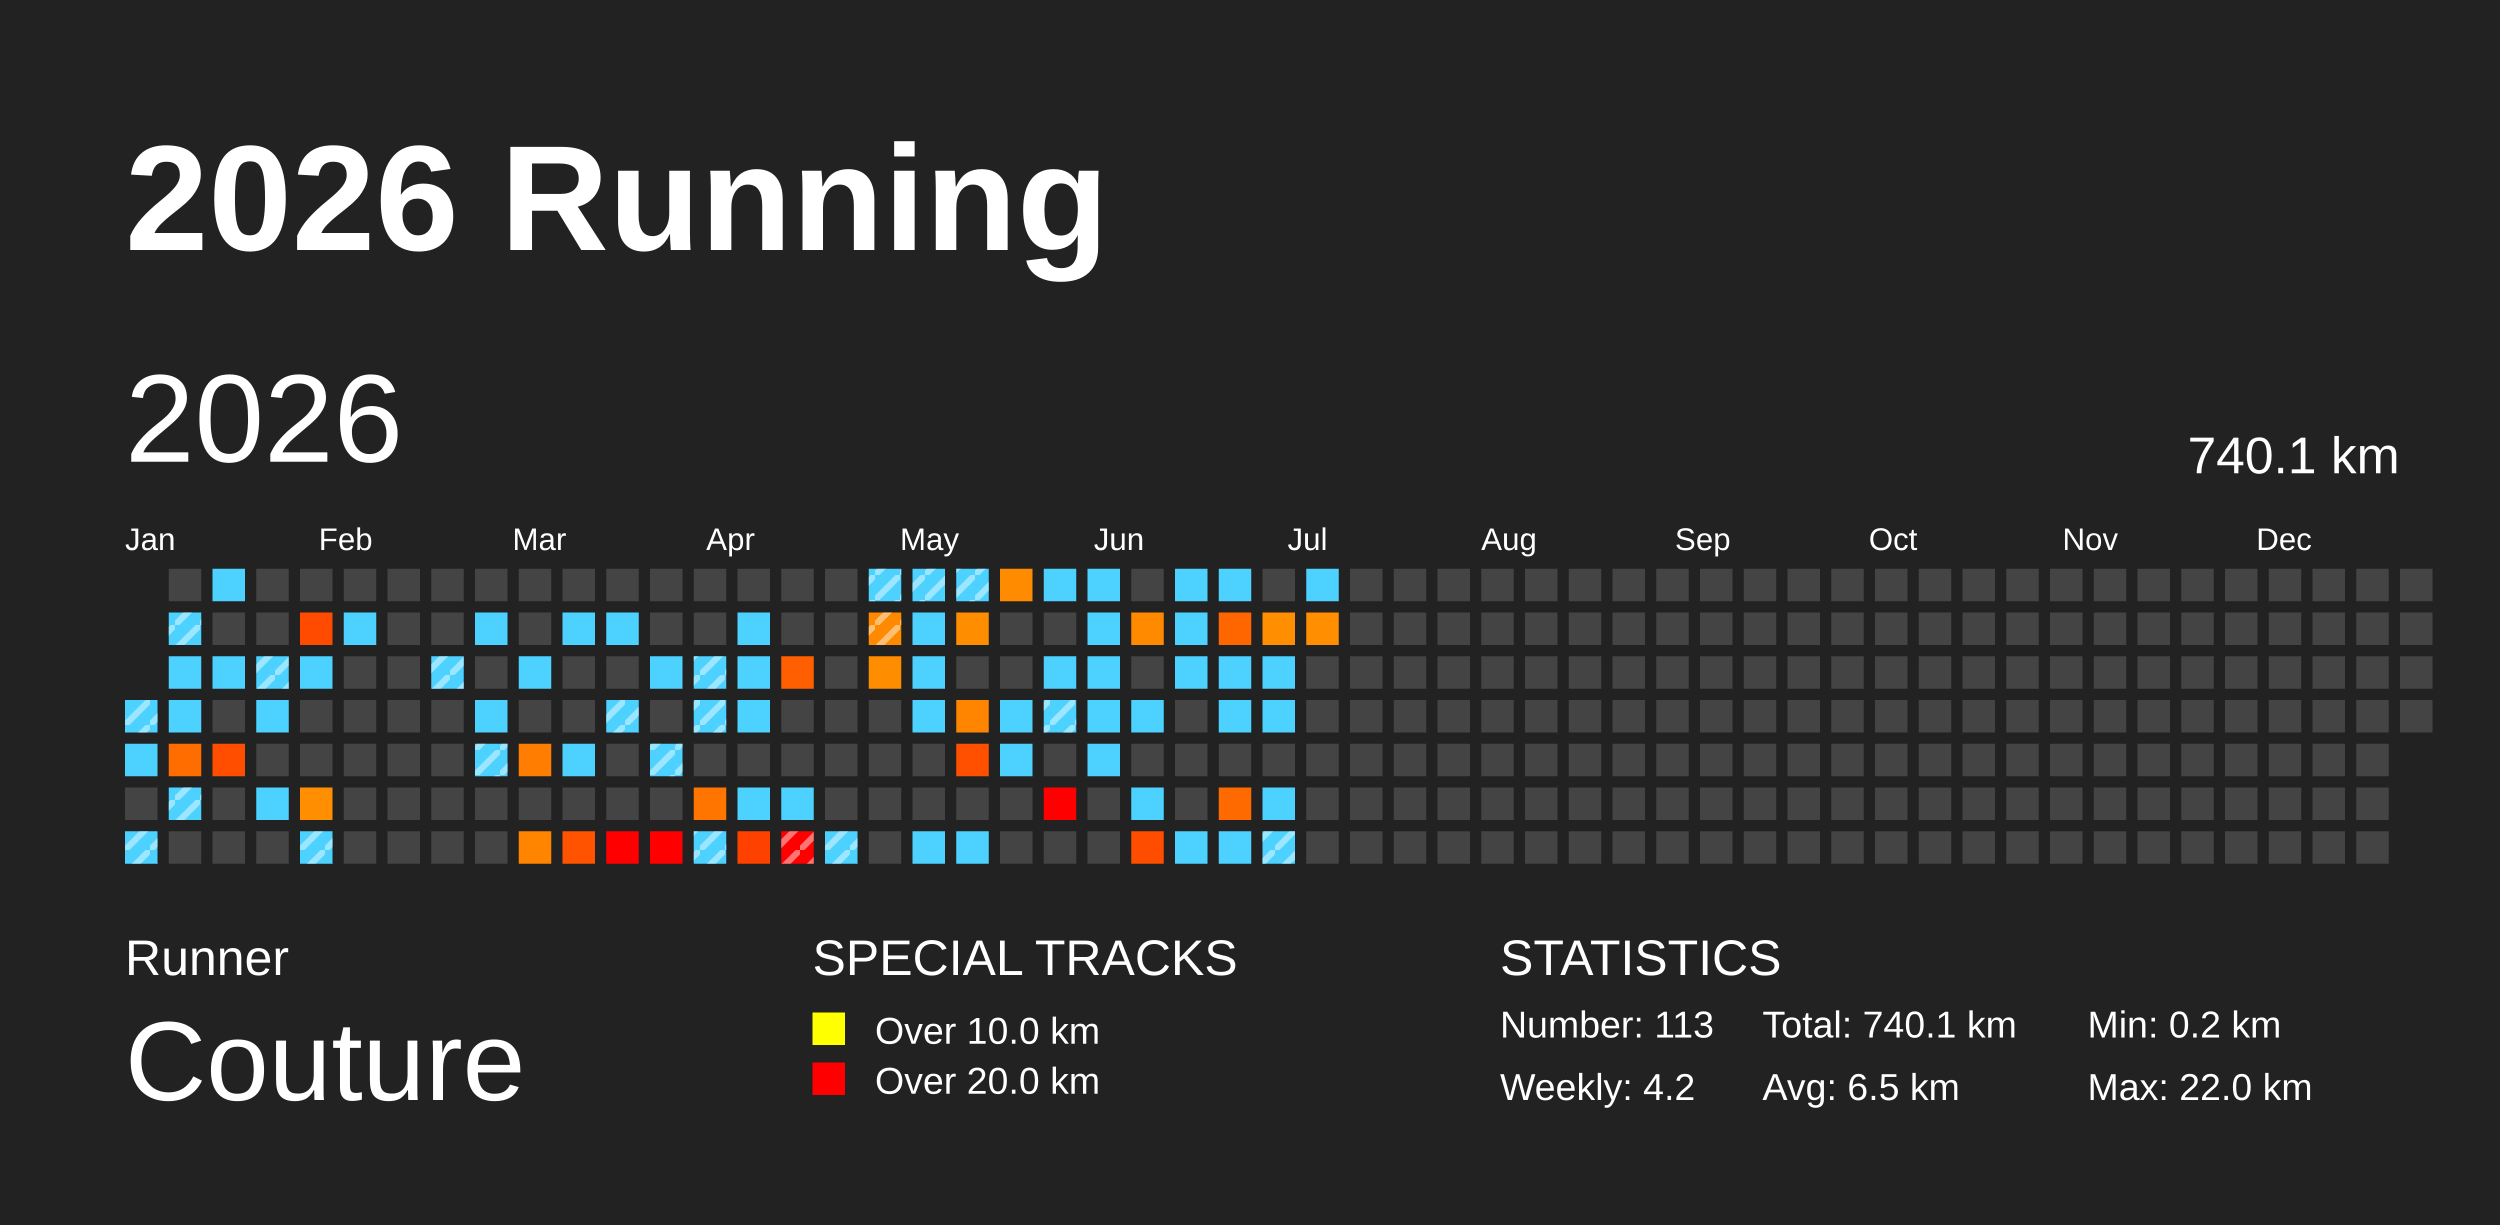
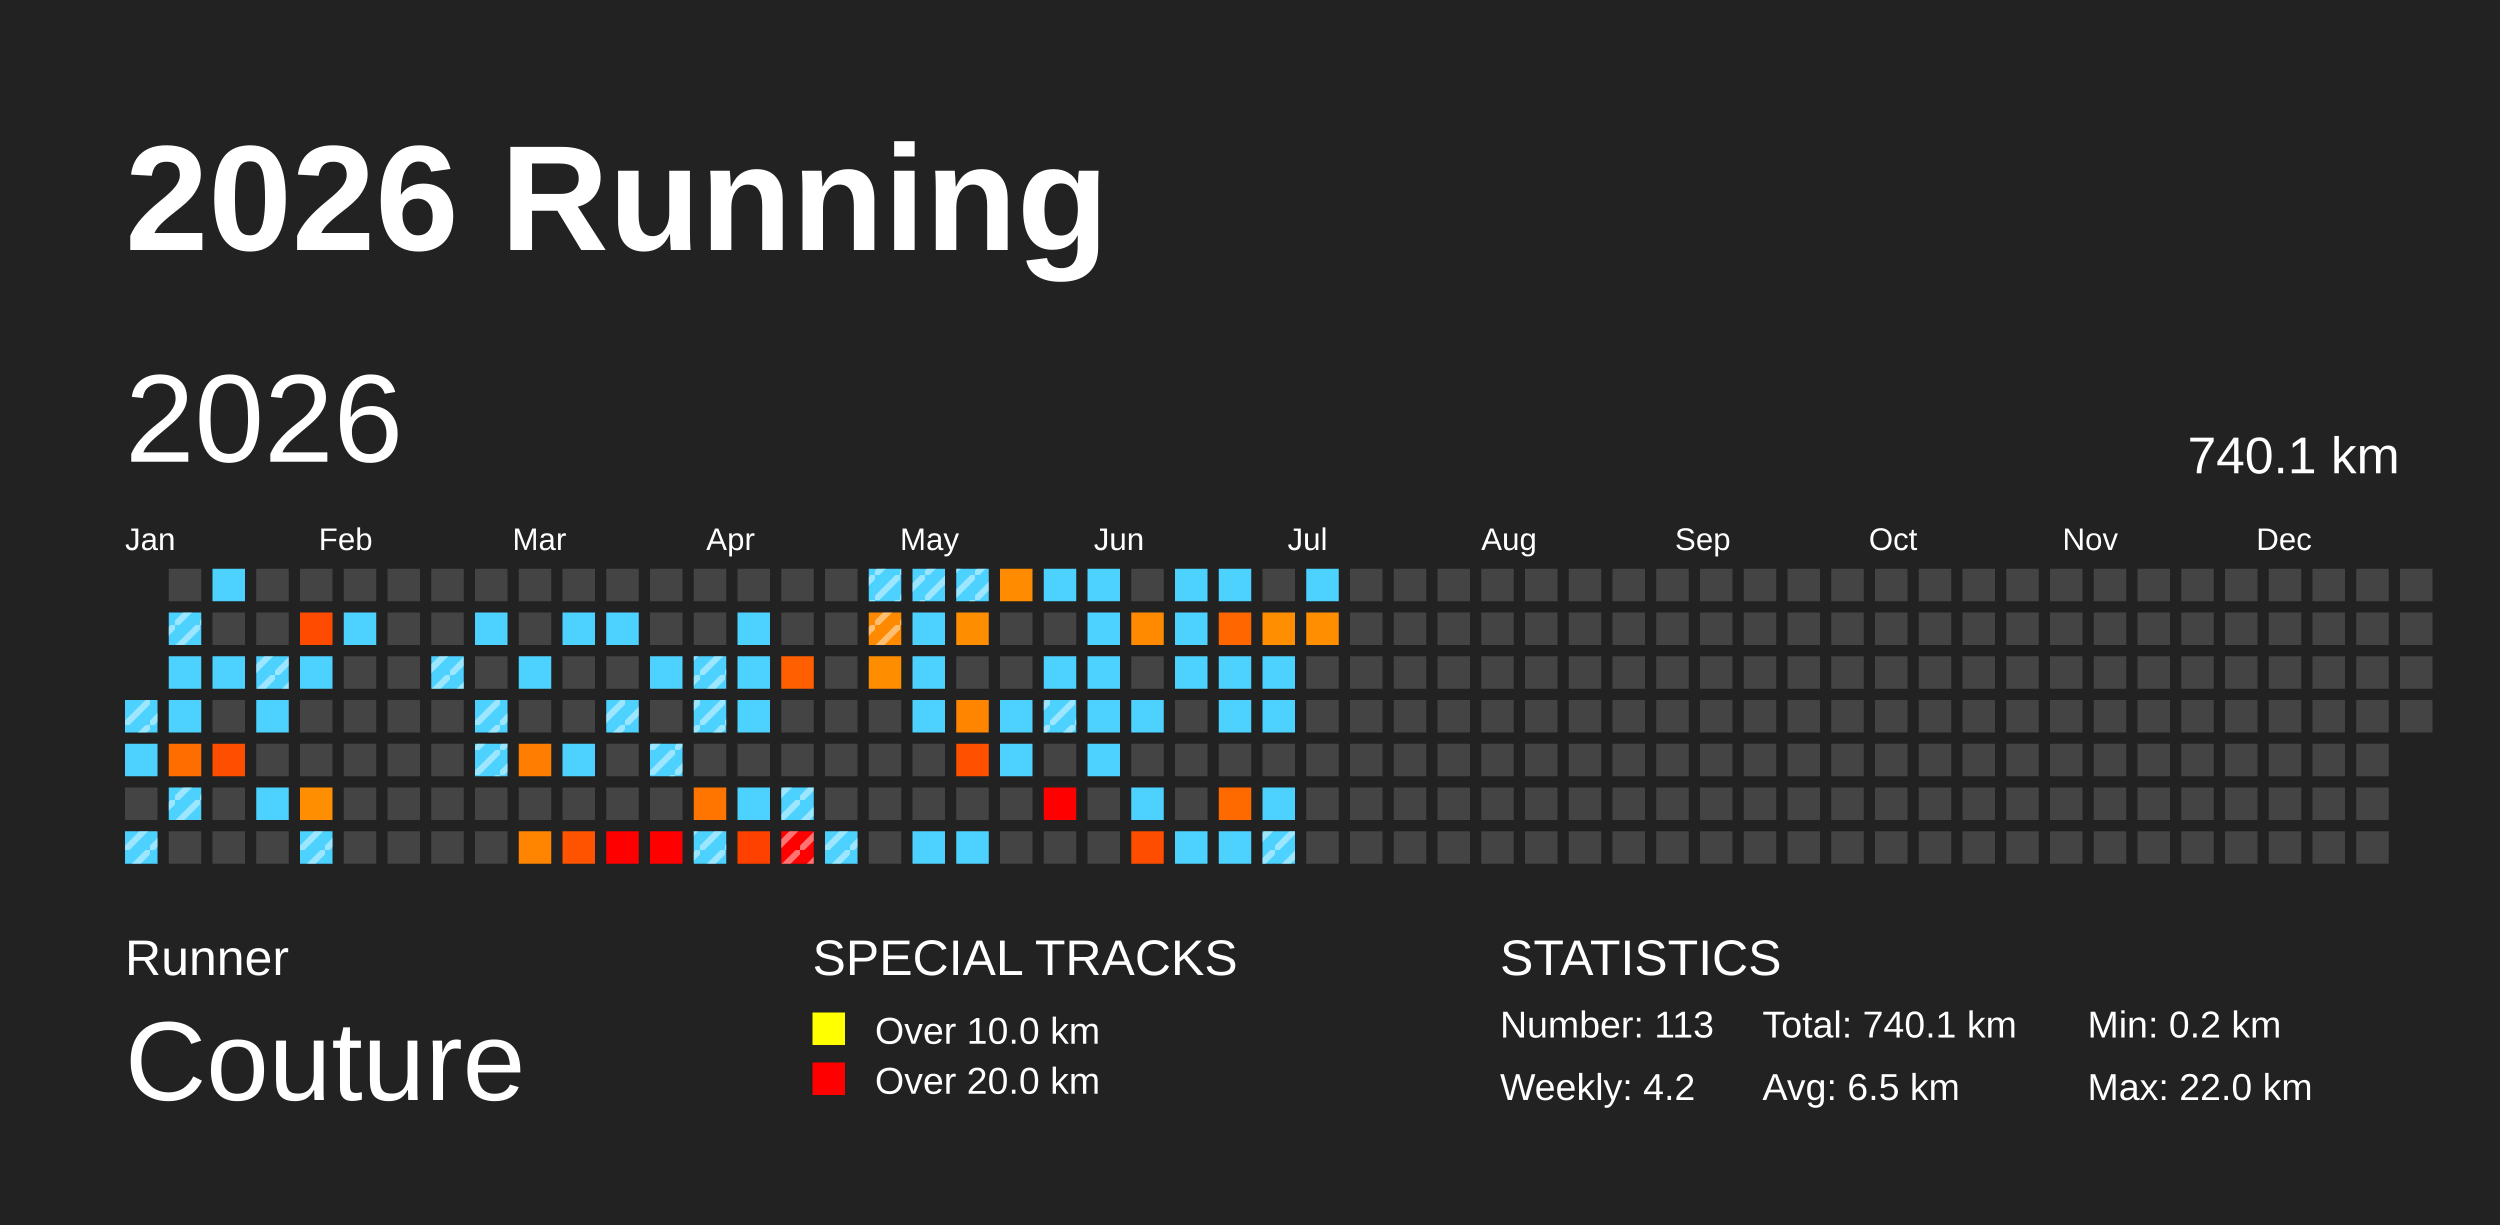
<svg xmlns="http://www.w3.org/2000/svg" baseProfile="full" height="98mm" version="1.1" viewBox="0,0,200,98" width="200mm">
  <defs>
    <pattern height="2" id="indoor-stripe" patternUnits="userSpaceOnUse" width="2">
      <line stroke="white" stroke-opacity="0.45" stroke-width="0.5" x1="0" x2="2" y1="2" y2="0" />
    </pattern>
  </defs>
  <rect fill="#222222" height="98" width="200" x="0" y="0" />
  <text fill="#FFFFFF" style="font-size:12px; font-family:Arial; font-weight:bold;" x="10" y="20">2026 Running</text>
  <text fill="#FFFFFF" style="font-size:4px; font-family:Arial" x="10" y="78">Runner</text>
  <text fill="#FFFFFF" style="font-size:9px; font-family:Arial" x="10" y="88">Couture</text>
  <text fill="#FFFFFF" style="font-size:4px; font-family:Arial" x="65" y="78">SPECIAL TRACKS</text>
  <rect fill="yellow" height="2.6" width="2.6" x="65" y="81" />
  <text fill="#FFFFFF" style="font-size:3px; font-family:Arial" x="70" y="83.5">Over 10.0 km</text>
  <rect fill="red" height="2.6" width="2.6" x="65" y="85" />
  <text fill="#FFFFFF" style="font-size:3px; font-family:Arial" x="70" y="87.5">Over 20.0 km</text>
  <text fill="#FFFFFF" style="font-size:4px; font-family:Arial" x="120" y="78">STATISTICS</text>
  <text fill="#FFFFFF" style="font-size:3px; font-family:Arial" x="120" y="83">Number: 113</text>
  <text fill="#FFFFFF" style="font-size:3px; font-family:Arial" x="120" y="88">Weekly: 4.2</text>
  <text fill="#FFFFFF" style="font-size:3px; font-family:Arial" x="141" y="83">Total: 740.1 km</text>
  <text fill="#FFFFFF" style="font-size:3px; font-family:Arial" x="141" y="88">Avg: 6.5 km</text>
  <text fill="#FFFFFF" style="font-size:3px; font-family:Arial" x="167" y="83">Min: 0.2 km</text>
  <text fill="#FFFFFF" style="font-size:3px; font-family:Arial" x="167" y="88">Max: 22.0 km</text>
  <text dominant-baseline="hanging" fill="#FFFFFF" style="font-size:10.0px; font-family:Arial;" x="10" y="30">2026</text>
  <text dominant-baseline="hanging" fill="#FFFFFF" style="font-size:4.125px; font-family:Arial;" x="175" y="35">740.1 km</text>
  <text fill="#FFFFFF" style="font-size:2.5px; font-family:Arial" x="10.0" y="44">Jan</text>
  <text fill="#FFFFFF" style="font-size:2.5px; font-family:Arial" x="25.5" y="44">Feb</text>
  <text fill="#FFFFFF" style="font-size:2.5px; font-family:Arial" x="41.0" y="44">Mar</text>
  <text fill="#FFFFFF" style="font-size:2.5px; font-family:Arial" x="56.5" y="44">Apr</text>
  <text fill="#FFFFFF" style="font-size:2.5px; font-family:Arial" x="72.0" y="44">May</text>
  <text fill="#FFFFFF" style="font-size:2.5px; font-family:Arial" x="87.5" y="44">Jun</text>
  <text fill="#FFFFFF" style="font-size:2.5px; font-family:Arial" x="103.0" y="44">Jul</text>
  <text fill="#FFFFFF" style="font-size:2.5px; font-family:Arial" x="118.5" y="44">Aug</text>
  <text fill="#FFFFFF" style="font-size:2.5px; font-family:Arial" x="134.0" y="44">Sep</text>
  <text fill="#FFFFFF" style="font-size:2.5px; font-family:Arial" x="149.5" y="44">Oct</text>
  <text fill="#FFFFFF" style="font-size:2.5px; font-family:Arial" x="165.0" y="44">Nov</text>
  <text fill="#FFFFFF" style="font-size:2.5px; font-family:Arial" x="180.5" y="44">Dec</text>
  <rect fill="#4dd2ff" height="2.6" width="2.6" x="10.0" y="56.0" />
  <rect fill="url(#indoor-stripe)" height="2.6" width="2.6" x="10.0" y="56.0" />
  <rect fill="#4dd2ff" height="2.6" width="2.6" x="10.0" y="59.5" />
  <rect fill="#444444" height="2.6" width="2.6" x="10.0" y="63.0" />
  <rect fill="#4dd2ff" height="2.6" width="2.6" x="10.0" y="66.5" />
  <rect fill="url(#indoor-stripe)" height="2.6" width="2.6" x="10.0" y="66.5" />
  <rect fill="#444444" height="2.6" width="2.6" x="13.5" y="45.5" />
  <rect fill="#4dd2ff" height="2.6" width="2.6" x="13.5" y="49.0" />
  <rect fill="url(#indoor-stripe)" height="2.6" width="2.6" x="13.5" y="49.0" />
  <rect fill="#4dd2ff" height="2.6" width="2.6" x="13.5" y="52.5" />
  <rect fill="#4dd2ff" height="2.6" width="2.6" x="13.5" y="56.0" />
  <rect fill="#ff6d00" height="2.6" width="2.6" x="13.5" y="59.5" />
  <rect fill="#4dd2ff" height="2.6" width="2.6" x="13.5" y="63.0" />
  <rect fill="url(#indoor-stripe)" height="2.6" width="2.6" x="13.5" y="63.0" />
  <rect fill="#444444" height="2.6" width="2.6" x="13.5" y="66.5" />
  <rect fill="#4dd2ff" height="2.6" width="2.6" x="17.0" y="45.5" />
  <rect fill="#444444" height="2.6" width="2.6" x="17.0" y="49.0" />
  <rect fill="#4dd2ff" height="2.6" width="2.6" x="17.0" y="52.5" />
  <rect fill="#444444" height="2.6" width="2.6" x="17.0" y="56.0" />
  <rect fill="#ff4e00" height="2.6" width="2.6" x="17.0" y="59.5" />
  <rect fill="#444444" height="2.6" width="2.6" x="17.0" y="63.0" />
  <rect fill="#444444" height="2.6" width="2.6" x="17.0" y="66.5" />
  <rect fill="#444444" height="2.6" width="2.6" x="20.5" y="45.5" />
  <rect fill="#444444" height="2.6" width="2.6" x="20.5" y="49.0" />
  <rect fill="#4dd2ff" height="2.6" width="2.6" x="20.5" y="52.5" />
  <rect fill="url(#indoor-stripe)" height="2.6" width="2.6" x="20.5" y="52.5" />
  <rect fill="#4dd2ff" height="2.6" width="2.6" x="20.5" y="56.0" />
  <rect fill="#444444" height="2.6" width="2.6" x="20.5" y="59.5" />
  <rect fill="#4dd2ff" height="2.6" width="2.6" x="20.5" y="63.0" />
  <rect fill="#444444" height="2.6" width="2.6" x="20.5" y="66.5" />
  <rect fill="#444444" height="2.6" width="2.6" x="24.0" y="45.5" />
  <rect fill="#ff4b00" height="2.6" width="2.6" x="24.0" y="49.0" />
  <rect fill="#4dd2ff" height="2.6" width="2.6" x="24.0" y="52.5" />
  <rect fill="#444444" height="2.6" width="2.6" x="24.0" y="56.0" />
  <rect fill="#444444" height="2.6" width="2.6" x="24.0" y="59.5" />
  <rect fill="#ff8e00" height="2.6" width="2.6" x="24.0" y="63.0" />
  <rect fill="#4dd2ff" height="2.6" width="2.6" x="24.0" y="66.5" />
  <rect fill="url(#indoor-stripe)" height="2.6" width="2.6" x="24.0" y="66.5" />
  <rect fill="#444444" height="2.6" width="2.6" x="27.5" y="45.5" />
  <rect fill="#4dd2ff" height="2.6" width="2.6" x="27.5" y="49.0" />
  <rect fill="#444444" height="2.6" width="2.6" x="27.5" y="52.5" />
  <rect fill="#444444" height="2.6" width="2.6" x="27.5" y="56.0" />
  <rect fill="#444444" height="2.6" width="2.6" x="27.5" y="59.5" />
  <rect fill="#444444" height="2.6" width="2.6" x="27.5" y="63.0" />
  <rect fill="#444444" height="2.6" width="2.6" x="27.5" y="66.5" />
  <rect fill="#444444" height="2.6" width="2.6" x="31.0" y="45.5" />
  <rect fill="#444444" height="2.6" width="2.6" x="31.0" y="49.0" />
  <rect fill="#444444" height="2.6" width="2.6" x="31.0" y="52.5" />
  <rect fill="#444444" height="2.6" width="2.6" x="31.0" y="56.0" />
  <rect fill="#444444" height="2.6" width="2.6" x="31.0" y="59.5" />
  <rect fill="#444444" height="2.6" width="2.6" x="31.0" y="63.0" />
  <rect fill="#444444" height="2.6" width="2.6" x="31.0" y="66.5" />
  <rect fill="#444444" height="2.6" width="2.6" x="34.5" y="45.5" />
  <rect fill="#444444" height="2.6" width="2.6" x="34.5" y="49.0" />
  <rect fill="#4dd2ff" height="2.6" width="2.6" x="34.5" y="52.5" />
  <rect fill="url(#indoor-stripe)" height="2.6" width="2.6" x="34.5" y="52.5" />
  <rect fill="#444444" height="2.6" width="2.6" x="34.5" y="56.0" />
  <rect fill="#444444" height="2.6" width="2.6" x="34.5" y="59.5" />
  <rect fill="#444444" height="2.6" width="2.6" x="34.5" y="63.0" />
  <rect fill="#444444" height="2.6" width="2.6" x="34.5" y="66.5" />
  <rect fill="#444444" height="2.6" width="2.6" x="38.0" y="45.5" />
  <rect fill="#4dd2ff" height="2.6" width="2.6" x="38.0" y="49.0" />
  <rect fill="#444444" height="2.6" width="2.6" x="38.0" y="52.5" />
  <rect fill="#4dd2ff" height="2.6" width="2.6" x="38.0" y="56.0" />
+   <rect fill="url(#indoor-stripe)" height="2.6" width="2.6" x="38.0" y="56.0" />
  <rect fill="#4dd2ff" height="2.6" width="2.6" x="38.0" y="59.5" />
  <rect fill="url(#indoor-stripe)" height="2.6" width="2.6" x="38.0" y="59.5" />
  <rect fill="#444444" height="2.6" width="2.6" x="38.0" y="63.0" />
  <rect fill="#444444" height="2.6" width="2.6" x="38.0" y="66.5" />
  <rect fill="#444444" height="2.6" width="2.6" x="41.5" y="45.5" />
  <rect fill="#444444" height="2.6" width="2.6" x="41.5" y="49.0" />
  <rect fill="#4dd2ff" height="2.6" width="2.6" x="41.5" y="52.5" />
  <rect fill="#444444" height="2.6" width="2.6" x="41.5" y="56.0" />
  <rect fill="#ff7d00" height="2.6" width="2.6" x="41.5" y="59.5" />
  <rect fill="#444444" height="2.6" width="2.6" x="41.5" y="63.0" />
  <rect fill="#ff8400" height="2.6" width="2.6" x="41.5" y="66.5" />
  <rect fill="#444444" height="2.6" width="2.6" x="45.0" y="45.5" />
  <rect fill="#4dd2ff" height="2.6" width="2.6" x="45.0" y="49.0" />
  <rect fill="#444444" height="2.6" width="2.6" x="45.0" y="52.5" />
  <rect fill="#444444" height="2.6" width="2.6" x="45.0" y="56.0" />
  <rect fill="#4dd2ff" height="2.6" width="2.6" x="45.0" y="59.5" />
  <rect fill="#444444" height="2.6" width="2.6" x="45.0" y="63.0" />
  <rect fill="#ff5300" height="2.6" width="2.6" x="45.0" y="66.5" />
  <rect fill="#444444" height="2.6" width="2.6" x="48.5" y="45.5" />
  <rect fill="#4dd2ff" height="2.6" width="2.6" x="48.5" y="49.0" />
  <rect fill="#444444" height="2.6" width="2.6" x="48.5" y="52.5" />
  <rect fill="#4dd2ff" height="2.6" width="2.6" x="48.5" y="56.0" />
  <rect fill="url(#indoor-stripe)" height="2.6" width="2.6" x="48.5" y="56.0" />
  <rect fill="#444444" height="2.6" width="2.6" x="48.5" y="59.5" />
  <rect fill="#444444" height="2.6" width="2.6" x="48.5" y="63.0" />
  <rect fill="red" height="2.6" width="2.6" x="48.5" y="66.5" />
  <rect fill="#444444" height="2.6" width="2.6" x="52.0" y="45.5" />
  <rect fill="#444444" height="2.6" width="2.6" x="52.0" y="49.0" />
  <rect fill="#4dd2ff" height="2.6" width="2.6" x="52.0" y="52.5" />
  <rect fill="#444444" height="2.6" width="2.6" x="52.0" y="56.0" />
  <rect fill="#4dd2ff" height="2.6" width="2.6" x="52.0" y="59.5" />
  <rect fill="url(#indoor-stripe)" height="2.6" width="2.6" x="52.0" y="59.5" />
  <rect fill="#444444" height="2.6" width="2.6" x="52.0" y="63.0" />
  <rect fill="red" height="2.6" width="2.6" x="52.0" y="66.5" />
  <rect fill="#444444" height="2.6" width="2.6" x="55.5" y="45.5" />
  <rect fill="#444444" height="2.6" width="2.6" x="55.5" y="49.0" />
  <rect fill="#4dd2ff" height="2.6" width="2.6" x="55.5" y="52.5" />
  <rect fill="url(#indoor-stripe)" height="2.6" width="2.6" x="55.5" y="52.5" />
  <rect fill="#4dd2ff" height="2.6" width="2.6" x="55.5" y="56.0" />
  <rect fill="url(#indoor-stripe)" height="2.6" width="2.6" x="55.5" y="56.0" />
  <rect fill="#444444" height="2.6" width="2.6" x="55.5" y="59.5" />
  <rect fill="#ff7500" height="2.6" width="2.6" x="55.5" y="63.0" />
  <rect fill="#4dd2ff" height="2.6" width="2.6" x="55.5" y="66.5" />
  <rect fill="url(#indoor-stripe)" height="2.6" width="2.6" x="55.5" y="66.5" />
  <rect fill="#444444" height="2.6" width="2.6" x="59.0" y="45.5" />
  <rect fill="#4dd2ff" height="2.6" width="2.6" x="59.0" y="49.0" />
  <rect fill="#4dd2ff" height="2.6" width="2.6" x="59.0" y="52.5" />
  <rect fill="#4dd2ff" height="2.6" width="2.6" x="59.0" y="56.0" />
  <rect fill="#444444" height="2.6" width="2.6" x="59.0" y="59.5" />
  <rect fill="#4dd2ff" height="2.6" width="2.6" x="59.0" y="63.0" />
  <rect fill="#ff4100" height="2.6" width="2.6" x="59.0" y="66.5" />
  <rect fill="#444444" height="2.6" width="2.6" x="62.5" y="45.5" />
  <rect fill="#444444" height="2.6" width="2.6" x="62.5" y="49.0" />
  <rect fill="#ff5f00" height="2.6" width="2.6" x="62.5" y="52.5" />
  <rect fill="#444444" height="2.6" width="2.6" x="62.5" y="56.0" />
  <rect fill="#444444" height="2.6" width="2.6" x="62.5" y="59.5" />
  <rect fill="#4dd2ff" height="2.6" width="2.6" x="62.5" y="63.0" />
+   <rect fill="url(#indoor-stripe)" height="2.6" width="2.6" x="62.5" y="63.0" />
  <rect fill="red" height="2.6" width="2.6" x="62.5" y="66.5" />
  <rect fill="url(#indoor-stripe)" height="2.6" width="2.6" x="62.5" y="66.5" />
  <rect fill="#444444" height="2.6" width="2.6" x="66.0" y="45.5" />
  <rect fill="#444444" height="2.6" width="2.6" x="66.0" y="49.0" />
  <rect fill="#444444" height="2.6" width="2.6" x="66.0" y="52.5" />
  <rect fill="#444444" height="2.6" width="2.6" x="66.0" y="56.0" />
  <rect fill="#444444" height="2.6" width="2.6" x="66.0" y="59.5" />
  <rect fill="#444444" height="2.6" width="2.6" x="66.0" y="63.0" />
  <rect fill="#4dd2ff" height="2.6" width="2.6" x="66.0" y="66.5" />
  <rect fill="url(#indoor-stripe)" height="2.6" width="2.6" x="66.0" y="66.5" />
  <rect fill="#4dd2ff" height="2.6" width="2.6" x="69.5" y="45.5" />
  <rect fill="url(#indoor-stripe)" height="2.6" width="2.6" x="69.5" y="45.5" />
  <rect fill="#ff8a00" height="2.6" width="2.6" x="69.5" y="49.0" />
  <rect fill="url(#indoor-stripe)" height="2.6" width="2.6" x="69.5" y="49.0" />
  <rect fill="#ff8d00" height="2.6" width="2.6" x="69.5" y="52.5" />
  <rect fill="#444444" height="2.6" width="2.6" x="69.5" y="56.0" />
  <rect fill="#444444" height="2.6" width="2.6" x="69.5" y="59.5" />
  <rect fill="#444444" height="2.6" width="2.6" x="69.5" y="63.0" />
  <rect fill="#444444" height="2.6" width="2.6" x="69.5" y="66.5" />
  <rect fill="#4dd2ff" height="2.6" width="2.6" x="73.0" y="45.5" />
  <rect fill="url(#indoor-stripe)" height="2.6" width="2.6" x="73.0" y="45.5" />
  <rect fill="#4dd2ff" height="2.6" width="2.6" x="73.0" y="49.0" />
  <rect fill="#4dd2ff" height="2.6" width="2.6" x="73.0" y="52.5" />
  <rect fill="#4dd2ff" height="2.6" width="2.6" x="73.0" y="56.0" />
  <rect fill="#444444" height="2.6" width="2.6" x="73.0" y="59.5" />
  <rect fill="#444444" height="2.6" width="2.6" x="73.0" y="63.0" />
  <rect fill="#4dd2ff" height="2.6" width="2.6" x="73.0" y="66.5" />
  <rect fill="#4dd2ff" height="2.6" width="2.6" x="76.5" y="45.5" />
  <rect fill="url(#indoor-stripe)" height="2.6" width="2.6" x="76.5" y="45.5" />
  <rect fill="#ff8d00" height="2.6" width="2.6" x="76.5" y="49.0" />
  <rect fill="#444444" height="2.6" width="2.6" x="76.5" y="52.5" />
  <rect fill="#ff8500" height="2.6" width="2.6" x="76.5" y="56.0" />
  <rect fill="#ff5000" height="2.6" width="2.6" x="76.5" y="59.5" />
  <rect fill="#444444" height="2.6" width="2.6" x="76.5" y="63.0" />
  <rect fill="#4dd2ff" height="2.6" width="2.6" x="76.5" y="66.5" />
  <rect fill="#ff8c00" height="2.6" width="2.6" x="80.0" y="45.5" />
  <rect fill="#444444" height="2.6" width="2.6" x="80.0" y="49.0" />
  <rect fill="#444444" height="2.6" width="2.6" x="80.0" y="52.5" />
  <rect fill="#4dd2ff" height="2.6" width="2.6" x="80.0" y="56.0" />
  <rect fill="#4dd2ff" height="2.6" width="2.6" x="80.0" y="59.5" />
  <rect fill="#444444" height="2.6" width="2.6" x="80.0" y="63.0" />
  <rect fill="#444444" height="2.6" width="2.6" x="80.0" y="66.5" />
  <rect fill="#4dd2ff" height="2.6" width="2.6" x="83.5" y="45.5" />
  <rect fill="#444444" height="2.6" width="2.6" x="83.5" y="49.0" />
  <rect fill="#4dd2ff" height="2.6" width="2.6" x="83.5" y="52.5" />
  <rect fill="#4dd2ff" height="2.6" width="2.6" x="83.5" y="56.0" />
  <rect fill="url(#indoor-stripe)" height="2.6" width="2.6" x="83.5" y="56.0" />
  <rect fill="#444444" height="2.6" width="2.6" x="83.5" y="59.5" />
  <rect fill="red" height="2.6" width="2.6" x="83.5" y="63.0" />
  <rect fill="#444444" height="2.6" width="2.6" x="83.5" y="66.5" />
  <rect fill="#4dd2ff" height="2.6" width="2.6" x="87.0" y="45.5" />
  <rect fill="#4dd2ff" height="2.6" width="2.6" x="87.0" y="49.0" />
  <rect fill="#4dd2ff" height="2.6" width="2.6" x="87.0" y="52.5" />
  <rect fill="#4dd2ff" height="2.6" width="2.6" x="87.0" y="56.0" />
  <rect fill="#4dd2ff" height="2.6" width="2.6" x="87.0" y="59.5" />
  <rect fill="#444444" height="2.6" width="2.6" x="87.0" y="63.0" />
  <rect fill="#444444" height="2.6" width="2.6" x="87.0" y="66.5" />
  <rect fill="#444444" height="2.6" width="2.6" x="90.5" y="45.5" />
  <rect fill="#ff8a00" height="2.6" width="2.6" x="90.5" y="49.0" />
  <rect fill="#444444" height="2.6" width="2.6" x="90.5" y="52.5" />
  <rect fill="#4dd2ff" height="2.6" width="2.6" x="90.5" y="56.0" />
  <rect fill="#444444" height="2.6" width="2.6" x="90.5" y="59.5" />
  <rect fill="#4dd2ff" height="2.6" width="2.6" x="90.5" y="63.0" />
  <rect fill="#ff4d00" height="2.6" width="2.6" x="90.5" y="66.5" />
  <rect fill="#4dd2ff" height="2.6" width="2.6" x="94.0" y="45.5" />
  <rect fill="#4dd2ff" height="2.6" width="2.6" x="94.0" y="49.0" />
  <rect fill="#4dd2ff" height="2.6" width="2.6" x="94.0" y="52.5" />
  <rect fill="#444444" height="2.6" width="2.6" x="94.0" y="56.0" />
  <rect fill="#444444" height="2.6" width="2.6" x="94.0" y="59.5" />
  <rect fill="#444444" height="2.6" width="2.6" x="94.0" y="63.0" />
  <rect fill="#4dd2ff" height="2.6" width="2.6" x="94.0" y="66.5" />
  <rect fill="#4dd2ff" height="2.6" width="2.6" x="97.5" y="45.5" />
  <rect fill="#ff6600" height="2.6" width="2.6" x="97.5" y="49.0" />
  <rect fill="#4dd2ff" height="2.6" width="2.6" x="97.5" y="52.5" />
  <rect fill="#4dd2ff" height="2.6" width="2.6" x="97.5" y="56.0" />
  <rect fill="#444444" height="2.6" width="2.6" x="97.5" y="59.5" />
  <rect fill="#ff6a00" height="2.6" width="2.6" x="97.5" y="63.0" />
  <rect fill="#4dd2ff" height="2.6" width="2.6" x="97.5" y="66.5" />
  <rect fill="#444444" height="2.6" width="2.6" x="101.0" y="45.5" />
  <rect fill="#ff8e00" height="2.6" width="2.6" x="101.0" y="49.0" />
  <rect fill="#4dd2ff" height="2.6" width="2.6" x="101.0" y="52.5" />
  <rect fill="#4dd2ff" height="2.6" width="2.6" x="101.0" y="56.0" />
  <rect fill="#444444" height="2.6" width="2.6" x="101.0" y="59.5" />
  <rect fill="#4dd2ff" height="2.6" width="2.6" x="101.0" y="63.0" />
  <rect fill="#4dd2ff" height="2.6" width="2.6" x="101.0" y="66.5" />
  <rect fill="url(#indoor-stripe)" height="2.6" width="2.6" x="101.0" y="66.5" />
  <rect fill="#4dd2ff" height="2.6" width="2.6" x="104.5" y="45.5" />
  <rect fill="#ff8e00" height="2.6" width="2.6" x="104.5" y="49.0" />
  <rect fill="#444444" height="2.6" width="2.6" x="104.5" y="52.5" />
  <rect fill="#444444" height="2.6" width="2.6" x="104.5" y="56.0" />
  <rect fill="#444444" height="2.6" width="2.6" x="104.5" y="59.5" />
  <rect fill="#444444" height="2.6" width="2.6" x="104.5" y="63.0" />
  <rect fill="#444444" height="2.6" width="2.6" x="104.5" y="66.5" />
  <rect fill="#444444" height="2.6" width="2.6" x="108.0" y="45.5" />
  <rect fill="#444444" height="2.6" width="2.6" x="108.0" y="49.0" />
  <rect fill="#444444" height="2.6" width="2.6" x="108.0" y="52.5" />
  <rect fill="#444444" height="2.6" width="2.6" x="108.0" y="56.0" />
  <rect fill="#444444" height="2.6" width="2.6" x="108.0" y="59.5" />
  <rect fill="#444444" height="2.6" width="2.6" x="108.0" y="63.0" />
  <rect fill="#444444" height="2.6" width="2.6" x="108.0" y="66.5" />
  <rect fill="#444444" height="2.6" width="2.6" x="111.5" y="45.5" />
  <rect fill="#444444" height="2.6" width="2.6" x="111.5" y="49.0" />
  <rect fill="#444444" height="2.6" width="2.6" x="111.5" y="52.5" />
  <rect fill="#444444" height="2.6" width="2.6" x="111.5" y="56.0" />
  <rect fill="#444444" height="2.6" width="2.6" x="111.5" y="59.5" />
  <rect fill="#444444" height="2.6" width="2.6" x="111.5" y="63.0" />
  <rect fill="#444444" height="2.6" width="2.6" x="111.5" y="66.5" />
  <rect fill="#444444" height="2.6" width="2.6" x="115.0" y="45.5" />
  <rect fill="#444444" height="2.6" width="2.6" x="115.0" y="49.0" />
  <rect fill="#444444" height="2.6" width="2.6" x="115.0" y="52.5" />
  <rect fill="#444444" height="2.6" width="2.6" x="115.0" y="56.0" />
  <rect fill="#444444" height="2.6" width="2.6" x="115.0" y="59.5" />
  <rect fill="#444444" height="2.6" width="2.6" x="115.0" y="63.0" />
  <rect fill="#444444" height="2.6" width="2.6" x="115.0" y="66.5" />
  <rect fill="#444444" height="2.6" width="2.6" x="118.5" y="45.5" />
  <rect fill="#444444" height="2.6" width="2.6" x="118.5" y="49.0" />
  <rect fill="#444444" height="2.6" width="2.6" x="118.5" y="52.5" />
  <rect fill="#444444" height="2.6" width="2.6" x="118.5" y="56.0" />
  <rect fill="#444444" height="2.6" width="2.6" x="118.5" y="59.5" />
  <rect fill="#444444" height="2.6" width="2.6" x="118.5" y="63.0" />
  <rect fill="#444444" height="2.6" width="2.6" x="118.5" y="66.5" />
  <rect fill="#444444" height="2.6" width="2.6" x="122.0" y="45.5" />
  <rect fill="#444444" height="2.6" width="2.6" x="122.0" y="49.0" />
  <rect fill="#444444" height="2.6" width="2.6" x="122.0" y="52.5" />
  <rect fill="#444444" height="2.6" width="2.6" x="122.0" y="56.0" />
  <rect fill="#444444" height="2.6" width="2.6" x="122.0" y="59.5" />
  <rect fill="#444444" height="2.6" width="2.6" x="122.0" y="63.0" />
  <rect fill="#444444" height="2.6" width="2.6" x="122.0" y="66.5" />
  <rect fill="#444444" height="2.6" width="2.6" x="125.5" y="45.5" />
  <rect fill="#444444" height="2.6" width="2.6" x="125.5" y="49.0" />
  <rect fill="#444444" height="2.6" width="2.6" x="125.5" y="52.5" />
  <rect fill="#444444" height="2.6" width="2.6" x="125.5" y="56.0" />
  <rect fill="#444444" height="2.6" width="2.6" x="125.5" y="59.5" />
  <rect fill="#444444" height="2.6" width="2.6" x="125.5" y="63.0" />
  <rect fill="#444444" height="2.6" width="2.6" x="125.5" y="66.5" />
  <rect fill="#444444" height="2.6" width="2.6" x="129.0" y="45.5" />
  <rect fill="#444444" height="2.6" width="2.6" x="129.0" y="49.0" />
  <rect fill="#444444" height="2.6" width="2.6" x="129.0" y="52.5" />
  <rect fill="#444444" height="2.6" width="2.6" x="129.0" y="56.0" />
  <rect fill="#444444" height="2.6" width="2.6" x="129.0" y="59.5" />
  <rect fill="#444444" height="2.6" width="2.6" x="129.0" y="63.0" />
  <rect fill="#444444" height="2.6" width="2.6" x="129.0" y="66.5" />
  <rect fill="#444444" height="2.6" width="2.6" x="132.5" y="45.5" />
  <rect fill="#444444" height="2.6" width="2.6" x="132.5" y="49.0" />
  <rect fill="#444444" height="2.6" width="2.6" x="132.5" y="52.5" />
  <rect fill="#444444" height="2.6" width="2.6" x="132.5" y="56.0" />
  <rect fill="#444444" height="2.6" width="2.6" x="132.5" y="59.5" />
  <rect fill="#444444" height="2.6" width="2.6" x="132.5" y="63.0" />
  <rect fill="#444444" height="2.6" width="2.6" x="132.5" y="66.5" />
  <rect fill="#444444" height="2.6" width="2.6" x="136.0" y="45.5" />
  <rect fill="#444444" height="2.6" width="2.6" x="136.0" y="49.0" />
  <rect fill="#444444" height="2.6" width="2.6" x="136.0" y="52.5" />
  <rect fill="#444444" height="2.6" width="2.6" x="136.0" y="56.0" />
  <rect fill="#444444" height="2.6" width="2.6" x="136.0" y="59.5" />
  <rect fill="#444444" height="2.6" width="2.6" x="136.0" y="63.0" />
  <rect fill="#444444" height="2.6" width="2.6" x="136.0" y="66.5" />
  <rect fill="#444444" height="2.6" width="2.6" x="139.5" y="45.5" />
  <rect fill="#444444" height="2.6" width="2.6" x="139.5" y="49.0" />
  <rect fill="#444444" height="2.6" width="2.6" x="139.5" y="52.5" />
  <rect fill="#444444" height="2.6" width="2.6" x="139.5" y="56.0" />
  <rect fill="#444444" height="2.6" width="2.6" x="139.5" y="59.5" />
  <rect fill="#444444" height="2.6" width="2.6" x="139.5" y="63.0" />
  <rect fill="#444444" height="2.6" width="2.6" x="139.5" y="66.5" />
  <rect fill="#444444" height="2.6" width="2.6" x="143.0" y="45.5" />
  <rect fill="#444444" height="2.6" width="2.6" x="143.0" y="49.0" />
  <rect fill="#444444" height="2.6" width="2.6" x="143.0" y="52.5" />
  <rect fill="#444444" height="2.6" width="2.6" x="143.0" y="56.0" />
  <rect fill="#444444" height="2.6" width="2.6" x="143.0" y="59.5" />
  <rect fill="#444444" height="2.6" width="2.6" x="143.0" y="63.0" />
  <rect fill="#444444" height="2.6" width="2.6" x="143.0" y="66.5" />
  <rect fill="#444444" height="2.6" width="2.6" x="146.5" y="45.5" />
  <rect fill="#444444" height="2.6" width="2.6" x="146.5" y="49.0" />
  <rect fill="#444444" height="2.6" width="2.6" x="146.5" y="52.5" />
  <rect fill="#444444" height="2.6" width="2.6" x="146.5" y="56.0" />
  <rect fill="#444444" height="2.6" width="2.6" x="146.5" y="59.5" />
  <rect fill="#444444" height="2.6" width="2.6" x="146.5" y="63.0" />
  <rect fill="#444444" height="2.6" width="2.6" x="146.5" y="66.5" />
  <rect fill="#444444" height="2.6" width="2.6" x="150.0" y="45.5" />
  <rect fill="#444444" height="2.6" width="2.6" x="150.0" y="49.0" />
  <rect fill="#444444" height="2.6" width="2.6" x="150.0" y="52.5" />
  <rect fill="#444444" height="2.6" width="2.6" x="150.0" y="56.0" />
  <rect fill="#444444" height="2.6" width="2.6" x="150.0" y="59.5" />
  <rect fill="#444444" height="2.6" width="2.6" x="150.0" y="63.0" />
  <rect fill="#444444" height="2.6" width="2.6" x="150.0" y="66.5" />
  <rect fill="#444444" height="2.6" width="2.6" x="153.5" y="45.5" />
  <rect fill="#444444" height="2.6" width="2.6" x="153.5" y="49.0" />
  <rect fill="#444444" height="2.6" width="2.6" x="153.5" y="52.5" />
  <rect fill="#444444" height="2.6" width="2.6" x="153.5" y="56.0" />
  <rect fill="#444444" height="2.6" width="2.6" x="153.5" y="59.5" />
  <rect fill="#444444" height="2.6" width="2.6" x="153.5" y="63.0" />
  <rect fill="#444444" height="2.6" width="2.6" x="153.5" y="66.5" />
  <rect fill="#444444" height="2.6" width="2.6" x="157.0" y="45.5" />
  <rect fill="#444444" height="2.6" width="2.6" x="157.0" y="49.0" />
  <rect fill="#444444" height="2.6" width="2.6" x="157.0" y="52.5" />
  <rect fill="#444444" height="2.6" width="2.6" x="157.0" y="56.0" />
  <rect fill="#444444" height="2.6" width="2.6" x="157.0" y="59.5" />
  <rect fill="#444444" height="2.6" width="2.6" x="157.0" y="63.0" />
  <rect fill="#444444" height="2.6" width="2.6" x="157.0" y="66.5" />
  <rect fill="#444444" height="2.6" width="2.6" x="160.5" y="45.5" />
  <rect fill="#444444" height="2.6" width="2.6" x="160.5" y="49.0" />
  <rect fill="#444444" height="2.6" width="2.6" x="160.5" y="52.5" />
  <rect fill="#444444" height="2.6" width="2.6" x="160.5" y="56.0" />
  <rect fill="#444444" height="2.6" width="2.6" x="160.5" y="59.5" />
  <rect fill="#444444" height="2.6" width="2.6" x="160.5" y="63.0" />
  <rect fill="#444444" height="2.6" width="2.6" x="160.5" y="66.5" />
  <rect fill="#444444" height="2.6" width="2.6" x="164.0" y="45.5" />
  <rect fill="#444444" height="2.6" width="2.6" x="164.0" y="49.0" />
  <rect fill="#444444" height="2.6" width="2.6" x="164.0" y="52.5" />
  <rect fill="#444444" height="2.6" width="2.6" x="164.0" y="56.0" />
  <rect fill="#444444" height="2.6" width="2.6" x="164.0" y="59.5" />
  <rect fill="#444444" height="2.6" width="2.6" x="164.0" y="63.0" />
  <rect fill="#444444" height="2.6" width="2.6" x="164.0" y="66.5" />
  <rect fill="#444444" height="2.6" width="2.6" x="167.5" y="45.5" />
  <rect fill="#444444" height="2.6" width="2.6" x="167.5" y="49.0" />
  <rect fill="#444444" height="2.6" width="2.6" x="167.5" y="52.5" />
  <rect fill="#444444" height="2.6" width="2.6" x="167.5" y="56.0" />
  <rect fill="#444444" height="2.6" width="2.6" x="167.5" y="59.5" />
  <rect fill="#444444" height="2.6" width="2.6" x="167.5" y="63.0" />
  <rect fill="#444444" height="2.6" width="2.6" x="167.5" y="66.5" />
  <rect fill="#444444" height="2.6" width="2.6" x="171.0" y="45.5" />
  <rect fill="#444444" height="2.6" width="2.6" x="171.0" y="49.0" />
  <rect fill="#444444" height="2.6" width="2.6" x="171.0" y="52.5" />
  <rect fill="#444444" height="2.6" width="2.6" x="171.0" y="56.0" />
  <rect fill="#444444" height="2.6" width="2.6" x="171.0" y="59.5" />
  <rect fill="#444444" height="2.6" width="2.6" x="171.0" y="63.0" />
  <rect fill="#444444" height="2.6" width="2.6" x="171.0" y="66.5" />
  <rect fill="#444444" height="2.6" width="2.6" x="174.5" y="45.5" />
  <rect fill="#444444" height="2.6" width="2.6" x="174.5" y="49.0" />
  <rect fill="#444444" height="2.6" width="2.6" x="174.5" y="52.5" />
  <rect fill="#444444" height="2.6" width="2.6" x="174.5" y="56.0" />
  <rect fill="#444444" height="2.6" width="2.6" x="174.5" y="59.5" />
  <rect fill="#444444" height="2.6" width="2.6" x="174.5" y="63.0" />
  <rect fill="#444444" height="2.6" width="2.6" x="174.5" y="66.5" />
  <rect fill="#444444" height="2.6" width="2.6" x="178.0" y="45.5" />
  <rect fill="#444444" height="2.6" width="2.6" x="178.0" y="49.0" />
  <rect fill="#444444" height="2.6" width="2.6" x="178.0" y="52.5" />
  <rect fill="#444444" height="2.6" width="2.6" x="178.0" y="56.0" />
  <rect fill="#444444" height="2.6" width="2.6" x="178.0" y="59.5" />
  <rect fill="#444444" height="2.6" width="2.6" x="178.0" y="63.0" />
  <rect fill="#444444" height="2.6" width="2.6" x="178.0" y="66.5" />
  <rect fill="#444444" height="2.6" width="2.6" x="181.5" y="45.5" />
  <rect fill="#444444" height="2.6" width="2.6" x="181.5" y="49.0" />
  <rect fill="#444444" height="2.6" width="2.6" x="181.5" y="52.5" />
  <rect fill="#444444" height="2.6" width="2.6" x="181.5" y="56.0" />
  <rect fill="#444444" height="2.6" width="2.6" x="181.5" y="59.5" />
  <rect fill="#444444" height="2.6" width="2.6" x="181.5" y="63.0" />
  <rect fill="#444444" height="2.6" width="2.6" x="181.5" y="66.5" />
  <rect fill="#444444" height="2.6" width="2.6" x="185.0" y="45.5" />
  <rect fill="#444444" height="2.6" width="2.6" x="185.0" y="49.0" />
  <rect fill="#444444" height="2.6" width="2.6" x="185.0" y="52.5" />
  <rect fill="#444444" height="2.6" width="2.6" x="185.0" y="56.0" />
  <rect fill="#444444" height="2.6" width="2.6" x="185.0" y="59.5" />
  <rect fill="#444444" height="2.6" width="2.6" x="185.0" y="63.0" />
  <rect fill="#444444" height="2.6" width="2.6" x="185.0" y="66.5" />
  <rect fill="#444444" height="2.6" width="2.6" x="188.5" y="45.5" />
  <rect fill="#444444" height="2.6" width="2.6" x="188.5" y="49.0" />
  <rect fill="#444444" height="2.6" width="2.6" x="188.5" y="52.5" />
  <rect fill="#444444" height="2.6" width="2.6" x="188.5" y="56.0" />
  <rect fill="#444444" height="2.6" width="2.6" x="188.5" y="59.5" />
  <rect fill="#444444" height="2.6" width="2.6" x="188.5" y="63.0" />
  <rect fill="#444444" height="2.6" width="2.6" x="188.5" y="66.5" />
  <rect fill="#444444" height="2.6" width="2.6" x="192.0" y="45.5" />
  <rect fill="#444444" height="2.6" width="2.6" x="192.0" y="49.0" />
  <rect fill="#444444" height="2.6" width="2.6" x="192.0" y="52.5" />
  <rect fill="#444444" height="2.6" width="2.6" x="192.0" y="56.0" />
</svg>
